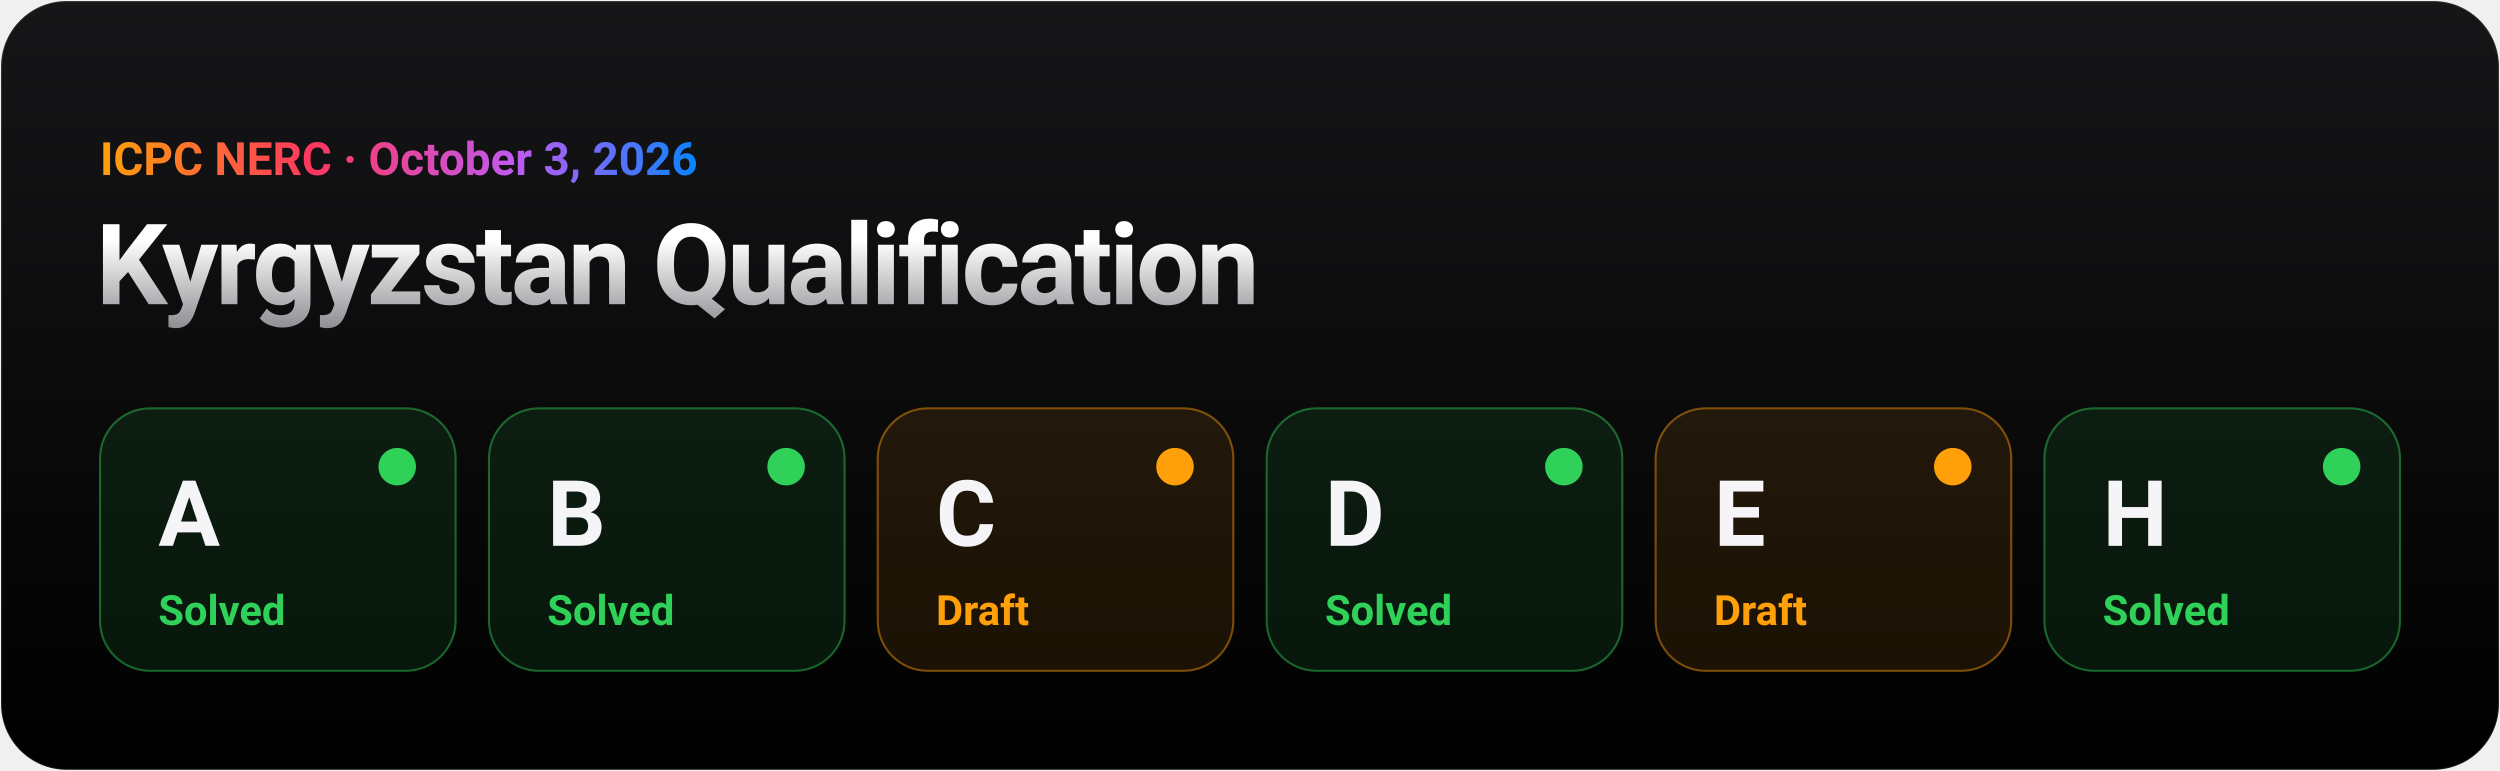
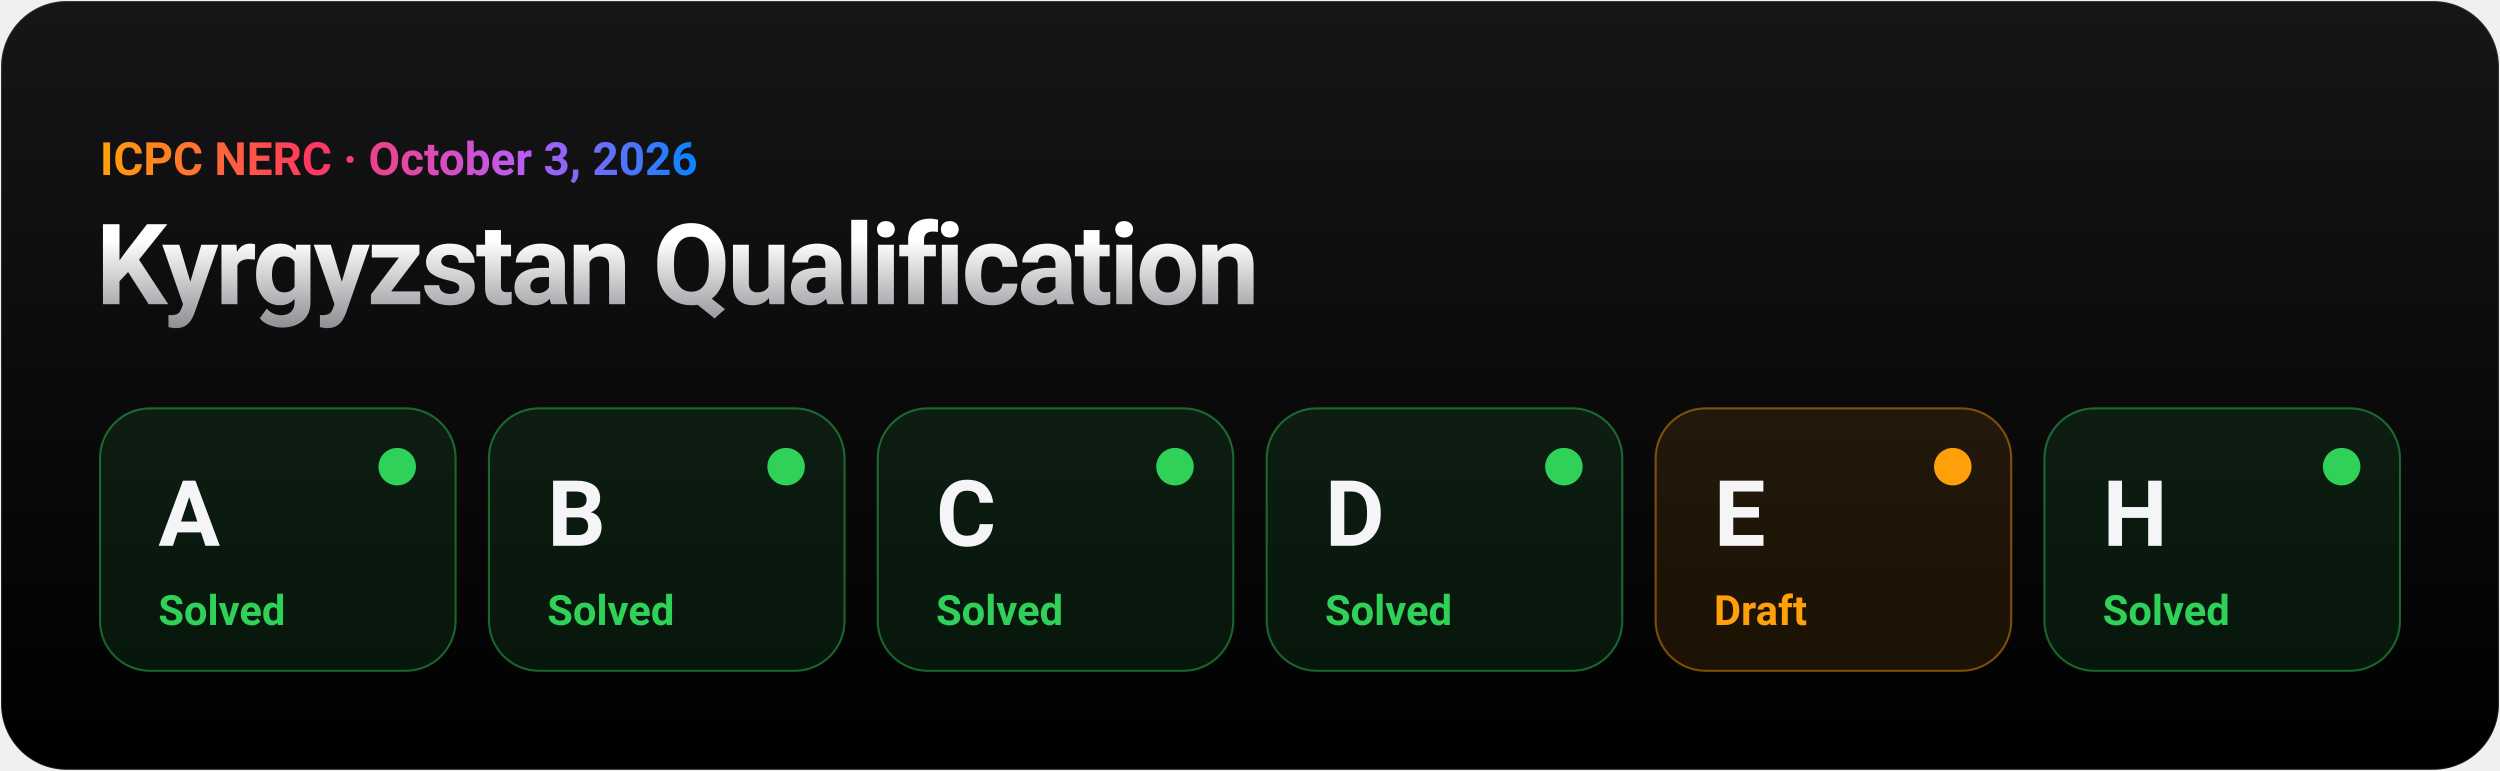
- <svg xmlns="http://www.w3.org/2000/svg" width="1200" height="370" viewBox="0 0 1200 370" role="img" aria-label="ICPC NERC Kyrgyzstan Qualification, October 3, 2026: A — solved; B — solved; C — draft; D — solved; E — draft; H — solved">
+ <svg xmlns="http://www.w3.org/2000/svg" width="1200" height="370" viewBox="0 0 1200 370" role="img" aria-label="ICPC NERC Kyrgyzstan Qualification, October 3, 2026: A — solved; B — solved; C — solved; D — solved; E — draft; H — solved">
  <defs>
    <linearGradient id="tile" x1="0" y1="0" x2="0" y2="1">
      <stop offset="0" stop-color="#161618" />
      <stop offset="1" stop-color="#000000" />
    </linearGradient>
    <linearGradient id="titanium" x1="0" y1="0" x2="0" y2="1">
      <stop offset="0.2" stop-color="#ffffff" />
      <stop offset="1" stop-color="#8e8e93" />
    </linearGradient>
    <linearGradient id="ai" x1="0" y1="0" x2="1" y2="0">
      <stop offset="0" stop-color="#ff9f0a" />
      <stop offset="0.35" stop-color="#ff375f" />
      <stop offset="0.7" stop-color="#bf5af2" />
      <stop offset="1" stop-color="#0a84ff" />
    </linearGradient>
  </defs>
  <g font-family="-apple-system, BlinkMacSystemFont, 'SF Pro Display', 'Segoe UI', Roboto, Helvetica, Arial, sans-serif">
    <rect x="0.5" y="0.5" width="1199" height="369" rx="31.5" fill="url(#tile)" stroke="#ffffff" stroke-opacity="0.1" />
    <g font-weight="600">
      <text x="48" y="84" font-size="22" fill="url(#ai)">ICPC NERC · October 3, 2026</text>
      <text x="46" y="146" font-size="54" font-weight="700" letter-spacing="-1.5" fill="url(#titanium)">Kyrgyzstan Qualification</text>
      <g>
        <animate attributeName="opacity" values="0;0;1" keyTimes="0;0.00;1" dur="0.5s" fill="freeze" />
        <rect x="48.0" y="196" width="170.7" height="126" rx="24" fill="#30d158" fill-opacity="0.1" stroke="#30d158" stroke-opacity="0.45" />
        <text x="76.0" y="262" font-size="44" font-weight="700" fill="#f5f5f7">A</text>
        <circle cx="190.667" cy="224" r="9" fill="#30d158" />
        <text x="76.0" y="300" font-size="20" fill="#30d158">Solved</text>
      </g>
      <g>
        <animate attributeName="opacity" values="0;0;1" keyTimes="0;0.17;1" dur="0.6s" fill="freeze" />
        <rect x="234.7" y="196" width="170.7" height="126" rx="24" fill="#30d158" fill-opacity="0.1" stroke="#30d158" stroke-opacity="0.45" />
        <text x="262.7" y="262" font-size="44" font-weight="700" fill="#f5f5f7">B</text>
        <circle cx="377.333" cy="224" r="9" fill="#30d158" />
        <text x="262.7" y="300" font-size="20" fill="#30d158">Solved</text>
      </g>
      <g>
        <animate attributeName="opacity" values="0;0;1" keyTimes="0;0.29;1" dur="0.7s" fill="freeze" />
-         <rect x="421.3" y="196" width="170.7" height="126" rx="24" fill="#ff9f0a" fill-opacity="0.1" stroke="#ff9f0a" stroke-opacity="0.45" />
+         <rect x="421.3" y="196" width="170.7" height="126" rx="24" fill="#30d158" fill-opacity="0.1" stroke="#30d158" stroke-opacity="0.45" />
        <text x="449.3" y="262" font-size="44" font-weight="700" fill="#f5f5f7">C</text>
-         <circle cx="564.0" cy="224" r="9" fill="#ff9f0a" />
-         <text x="449.3" y="300" font-size="20" fill="#ff9f0a">Draft</text>
+         <circle cx="564.0" cy="224" r="9" fill="#30d158" />
+         <text x="449.3" y="300" font-size="20" fill="#30d158">Solved</text>
      </g>
      <g>
        <animate attributeName="opacity" values="0;0;1" keyTimes="0;0.38;1" dur="0.8s" fill="freeze" />
        <rect x="608.0" y="196" width="170.7" height="126" rx="24" fill="#30d158" fill-opacity="0.1" stroke="#30d158" stroke-opacity="0.45" />
        <text x="636.0" y="262" font-size="44" font-weight="700" fill="#f5f5f7">D</text>
        <circle cx="750.667" cy="224" r="9" fill="#30d158" />
        <text x="636.0" y="300" font-size="20" fill="#30d158">Solved</text>
      </g>
      <g>
        <animate attributeName="opacity" values="0;0;1" keyTimes="0;0.44;1" dur="0.9s" fill="freeze" />
        <rect x="794.7" y="196" width="170.7" height="126" rx="24" fill="#ff9f0a" fill-opacity="0.1" stroke="#ff9f0a" stroke-opacity="0.45" />
        <text x="822.7" y="262" font-size="44" font-weight="700" fill="#f5f5f7">E</text>
        <circle cx="937.333" cy="224" r="9" fill="#ff9f0a" />
        <text x="822.7" y="300" font-size="20" fill="#ff9f0a">Draft</text>
      </g>
      <g>
        <animate attributeName="opacity" values="0;0;1" keyTimes="0;0.50;1" dur="1.0s" fill="freeze" />
        <rect x="981.3" y="196" width="170.7" height="126" rx="24" fill="#30d158" fill-opacity="0.1" stroke="#30d158" stroke-opacity="0.45" />
        <text x="1009.3" y="262" font-size="44" font-weight="700" fill="#f5f5f7">H</text>
        <circle cx="1124.0" cy="224" r="9" fill="#30d158" />
        <text x="1009.3" y="300" font-size="20" fill="#30d158">Solved</text>
      </g>
    </g>
  </g>
</svg>
